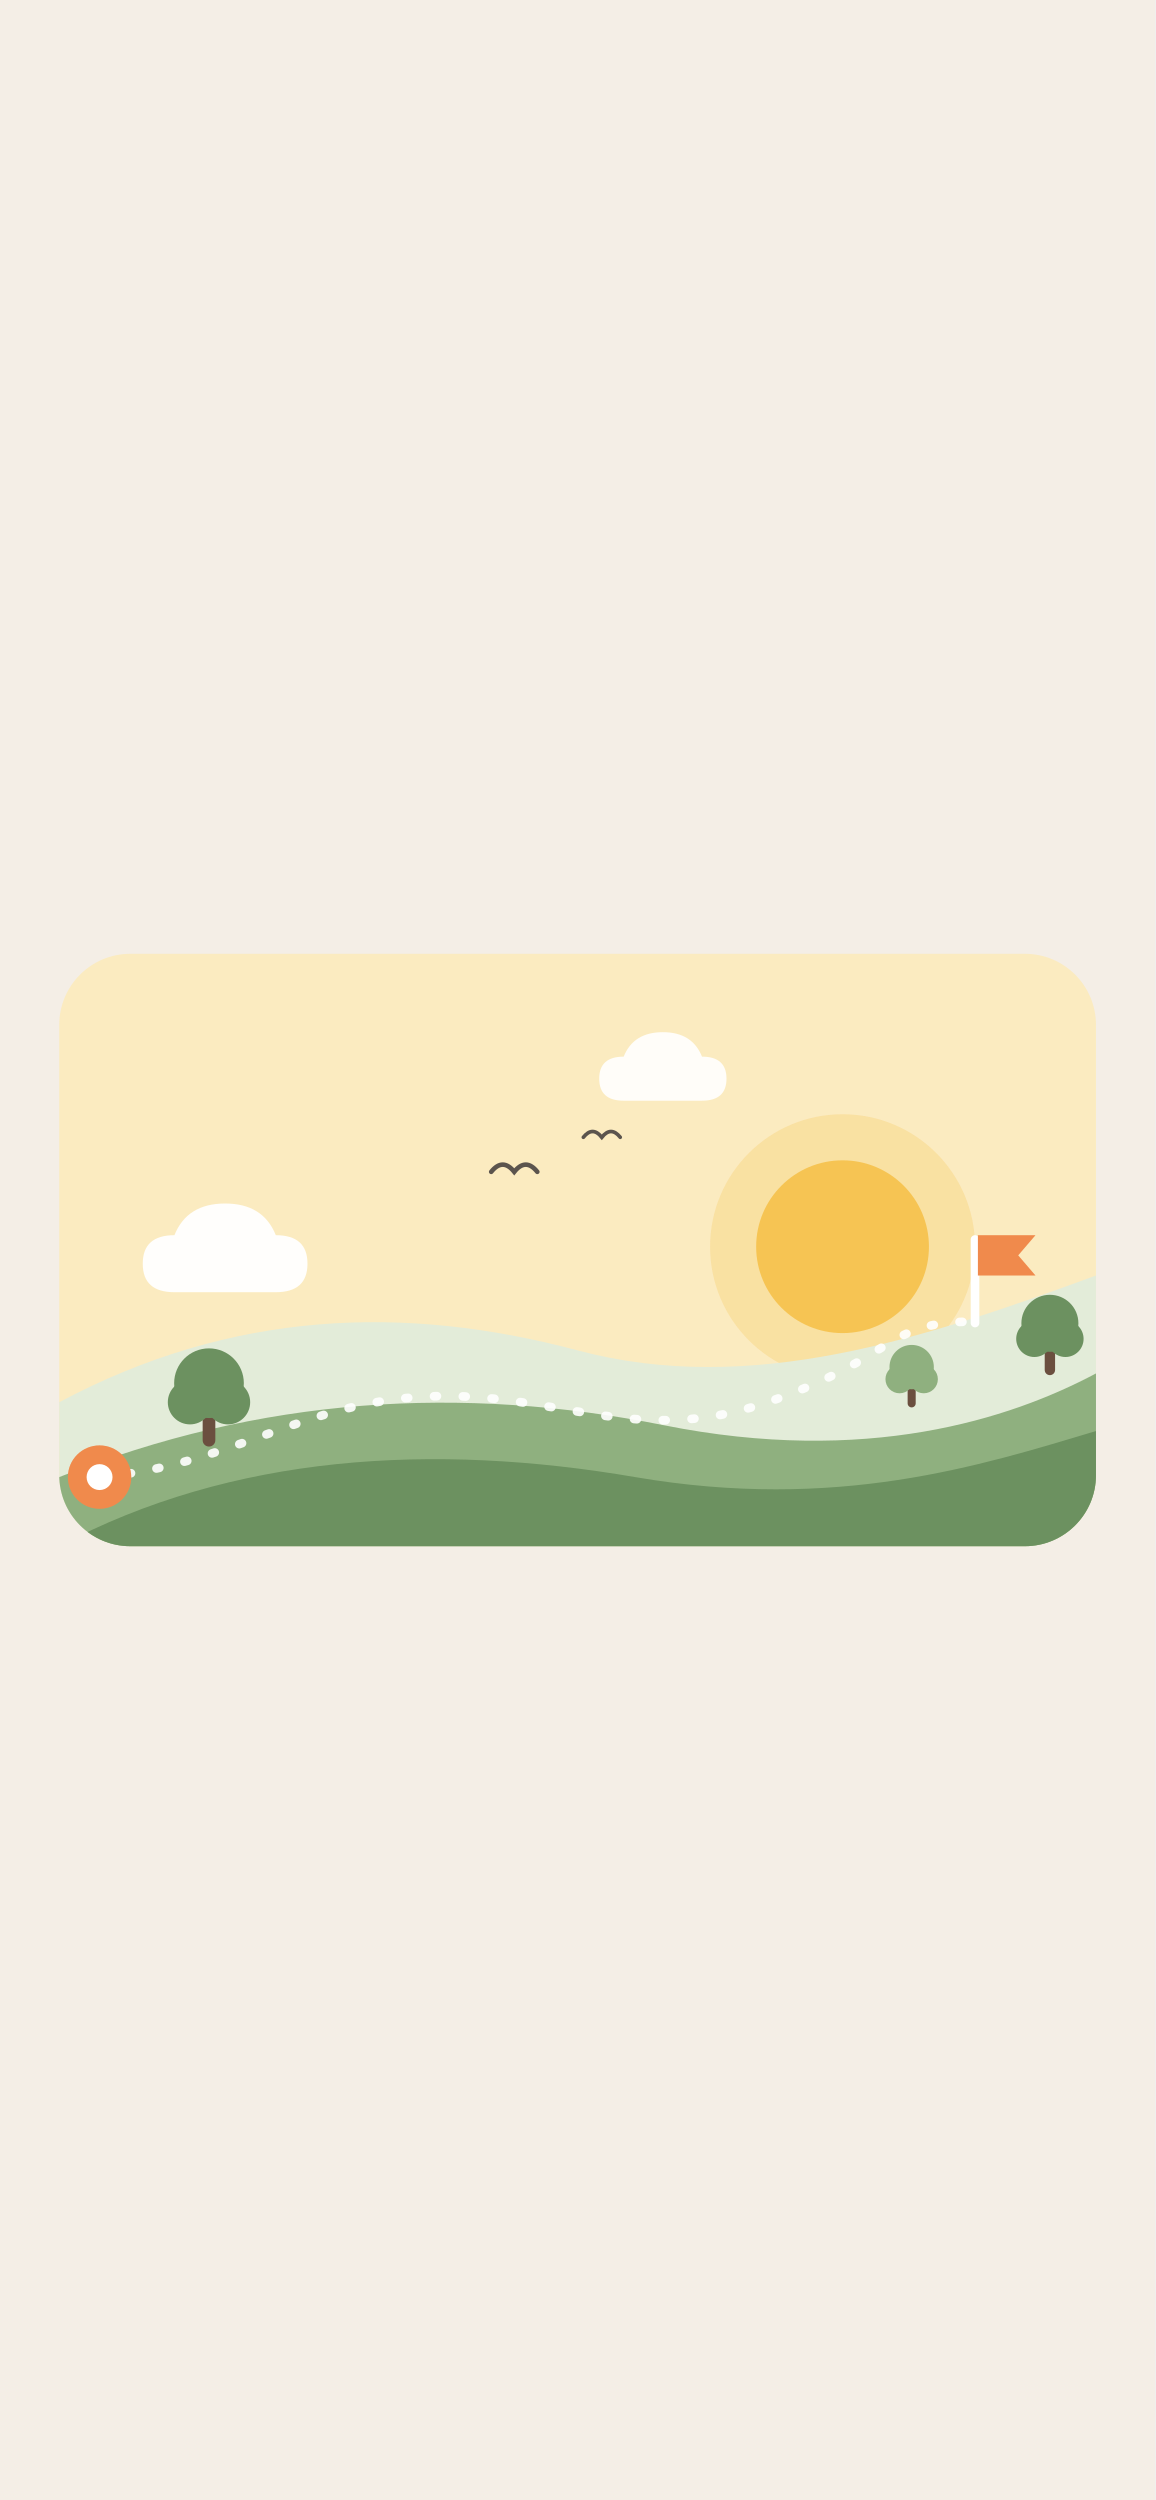
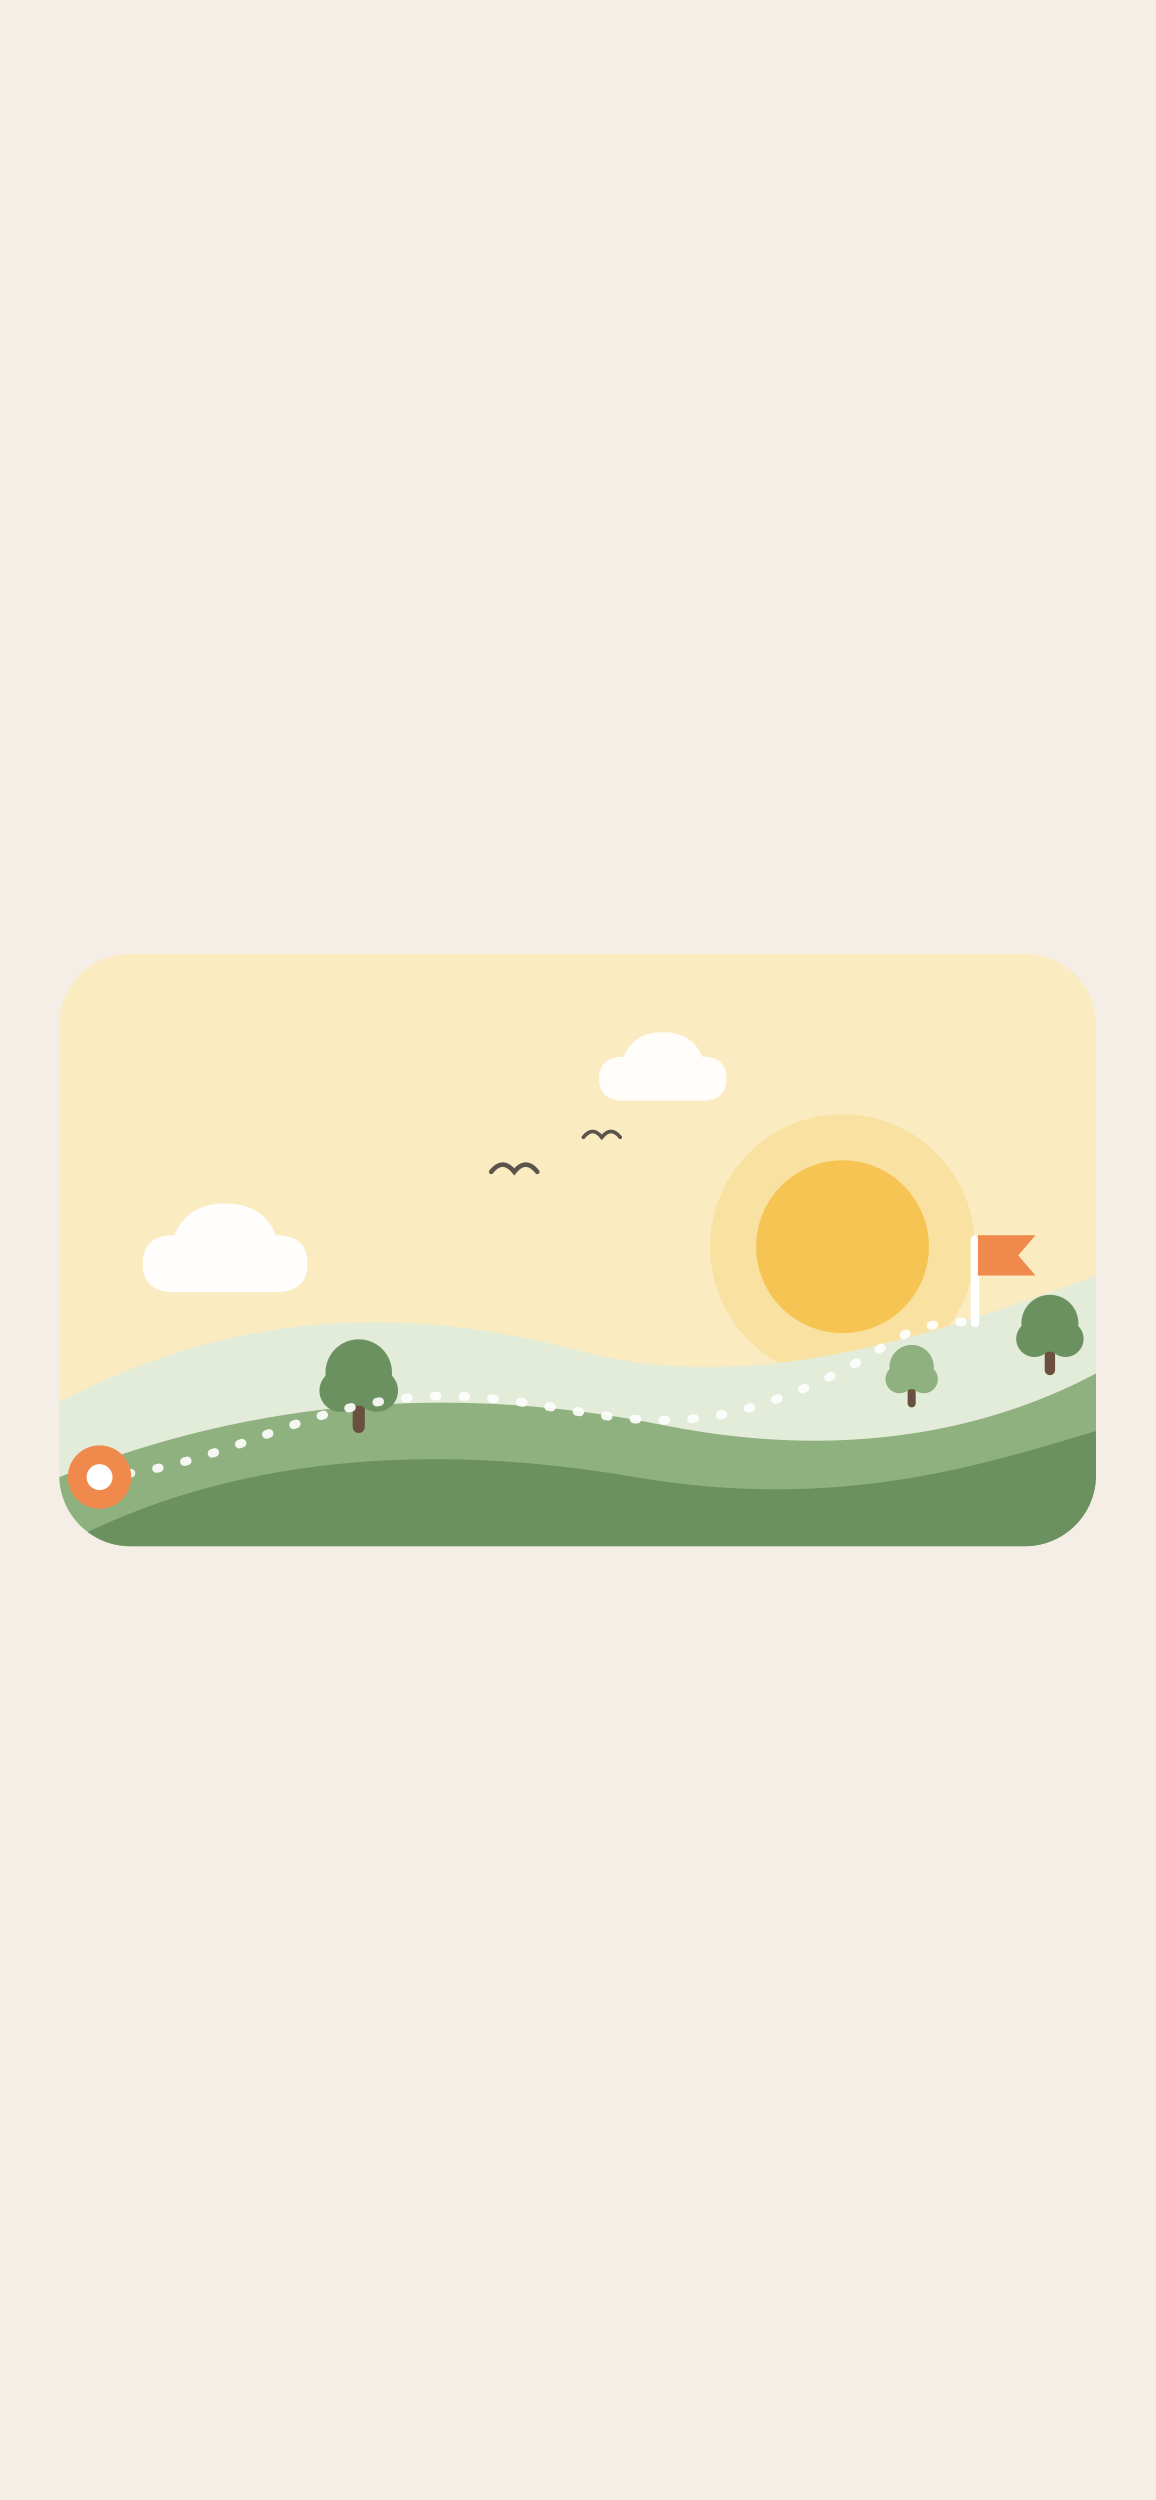
<svg xmlns="http://www.w3.org/2000/svg" width="1170" height="2532">
  <defs>
    <clipPath id="card">
      <rect x="60" y="966" width="1050" height="600" rx="72" />
    </clipPath>
  </defs>
  <rect width="1170" height="2532" fill="#f4eee6" />
  <g clip-path="url(#card)">
-     <svg x="60" y="966" width="1050" height="600" viewBox="0 0 360 310" preserveAspectRatio="xMidYMax slice">
-       <rect width="360" height="310" fill="#fbebc0" />
-       <g transform="translate(0 110)">
+     <svg x="60" y="966" width="1050" height="600" viewBox="0 0 360 400" preserveAspectRatio="xMidYMax slice">
+       <rect width="360" height="400" fill="#fbebc0" />
+       <g transform="translate(0 200)">
        <g class="sun">
          <circle cx="272" cy="96" r="46" fill="#f6c453" opacity="0.28" />
          <circle cx="272" cy="96" r="30" fill="#f6c453" />
        </g>
        <path d="M0 0q4-5 8 0q4-5 8 0" transform="translate(150 70) scale(1)" fill="none" stroke="#5b544d" stroke-width="1.6" stroke-linecap="round" />
        <path d="M0 0q4-5 8 0q4-5 8 0" transform="translate(182 58) scale(0.8)" fill="none" stroke="#5b544d" stroke-width="1.6" stroke-linecap="round" />
        <g transform="translate(40 92) scale(1.1)" opacity="0.95">
          <path d="M0 18q-10 0-10-9t10-9q4-10 16-10t16 10q10 0 10 9t-10 9z" fill="#ffffff" />
        </g>
        <g transform="translate(196 30) scale(0.85)" opacity="0.9">
          <path d="M0 18q-10 0-10-9t10-9q4-10 16-10t16 10q10 0 10 9t-10 9z" fill="#ffffff" />
        </g>
        <path d="M0 150C60 118 120 116 180 132S300 128 360 106V200H0z" fill="#e3ecd9" />
        <path d="M0 176C70 148 140 144 210 158S330 156 360 140V200H0z" fill="#8fb07f" opacity="1" />
        <path d="M0 200C60 168 130 164 200 176S320 172 360 160V200z" fill="#6c9160" />
-         <g transform="translate(52 150) scale(1.1)">
+         <g transform="translate(104 146) scale(1.05)">
          <rect x="-2" y="0" width="4" height="14" rx="2" fill="#6b4f3f" />
          <circle cx="0" cy="-6" r="11" fill="#6c9160" />
          <circle cx="-6" cy="0" r="7" fill="#6c9160" />
          <circle cx="6" cy="0" r="7" fill="#6c9160" />
        </g>
        <g transform="translate(344 128) scale(0.9)">
          <rect x="-2" y="0" width="4" height="14" rx="2" fill="#6b4f3f" />
          <circle cx="0" cy="-6" r="11" fill="#6c9160" />
          <circle cx="-6" cy="0" r="7" fill="#6c9160" />
          <circle cx="6" cy="0" r="7" fill="#6c9160" />
        </g>
        <g transform="translate(296 142) scale(0.7)">
          <rect x="-2" y="0" width="4" height="14" rx="2" fill="#6b4f3f" />
          <circle cx="0" cy="-6" r="11" fill="#8fb07f" />
          <circle cx="-6" cy="0" r="7" fill="#8fb07f" />
          <circle cx="6" cy="0" r="7" fill="#8fb07f" />
        </g>
        <path d="M14 176C60 172 84 150 128 148S200 166 246 150s40-28 72-28" fill="none" stroke="#ffffff" stroke-width="3" stroke-linecap="round" stroke-dasharray="1 9" opacity=".9" />
        <g class="flag" transform="translate(318 122)">
          <rect x="-1.5" y="-30" width="3" height="32" rx="1.5" fill="#ffffff" />
          <path d="M1 -30h20l-6 7 6 7H1z" fill="#f08a4c" />
        </g>
        <g class="walker " style="transform:translate(14px,176px)">
          <circle r="11" fill="#f08a4c" />
          <circle r="11" fill="#f08a4c" class="pulse" opacity=".35" />
          <circle r="4.5" fill="#ffffff" />
        </g>
      </g>
    </svg>
  </g>
</svg>
